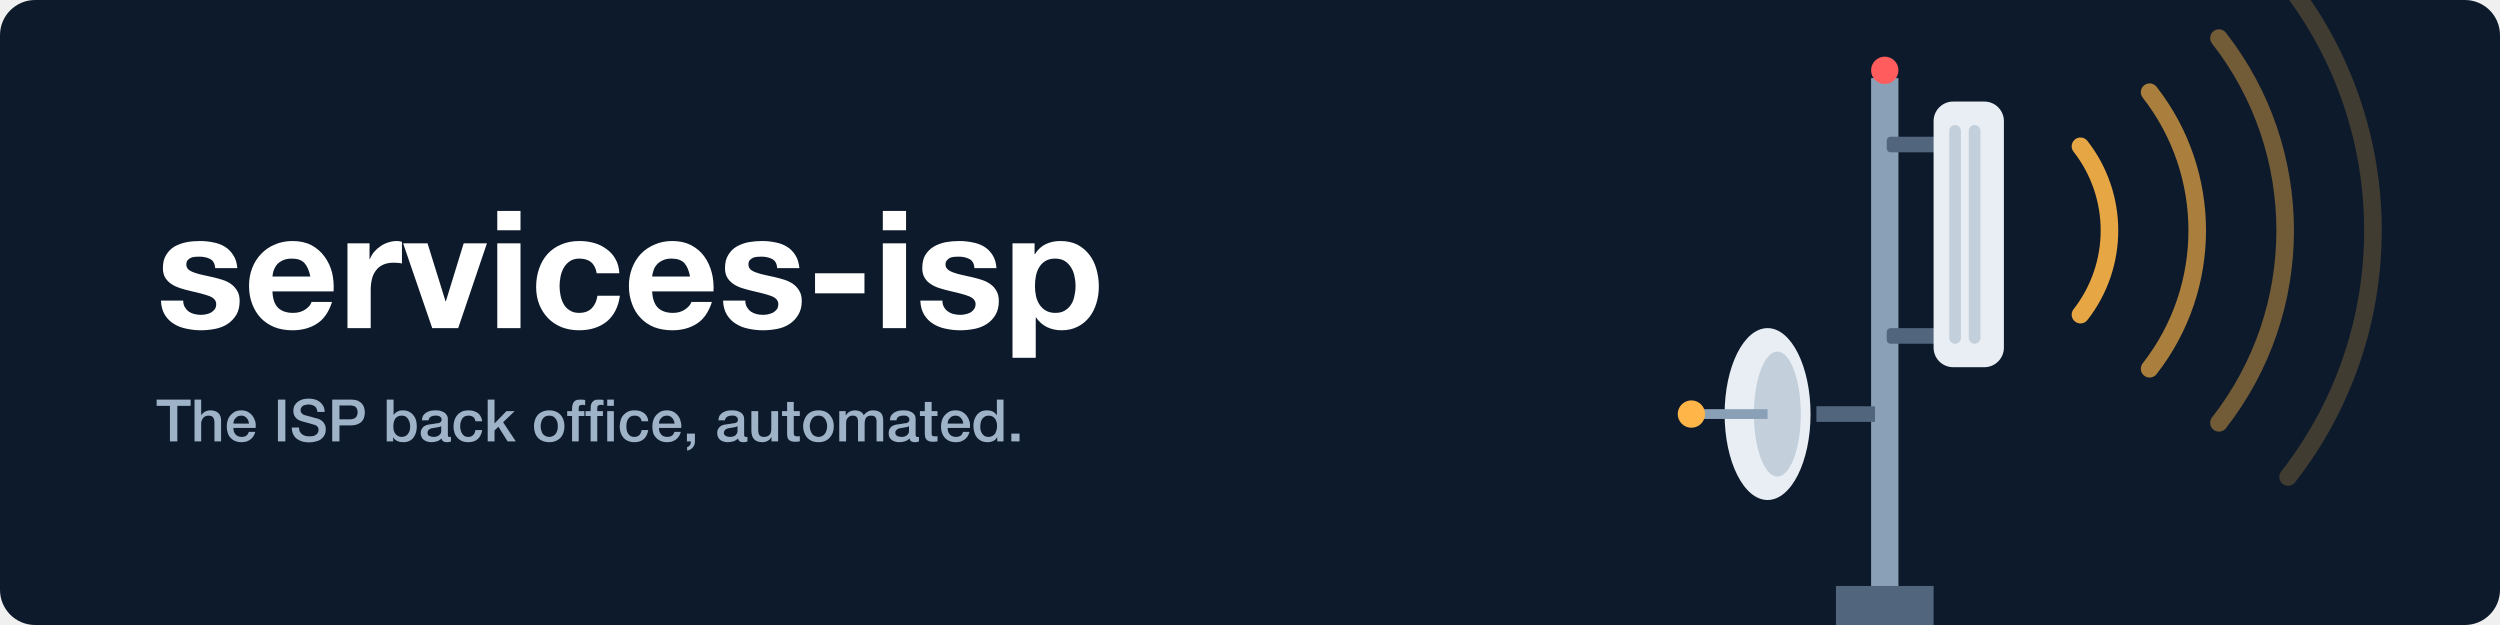
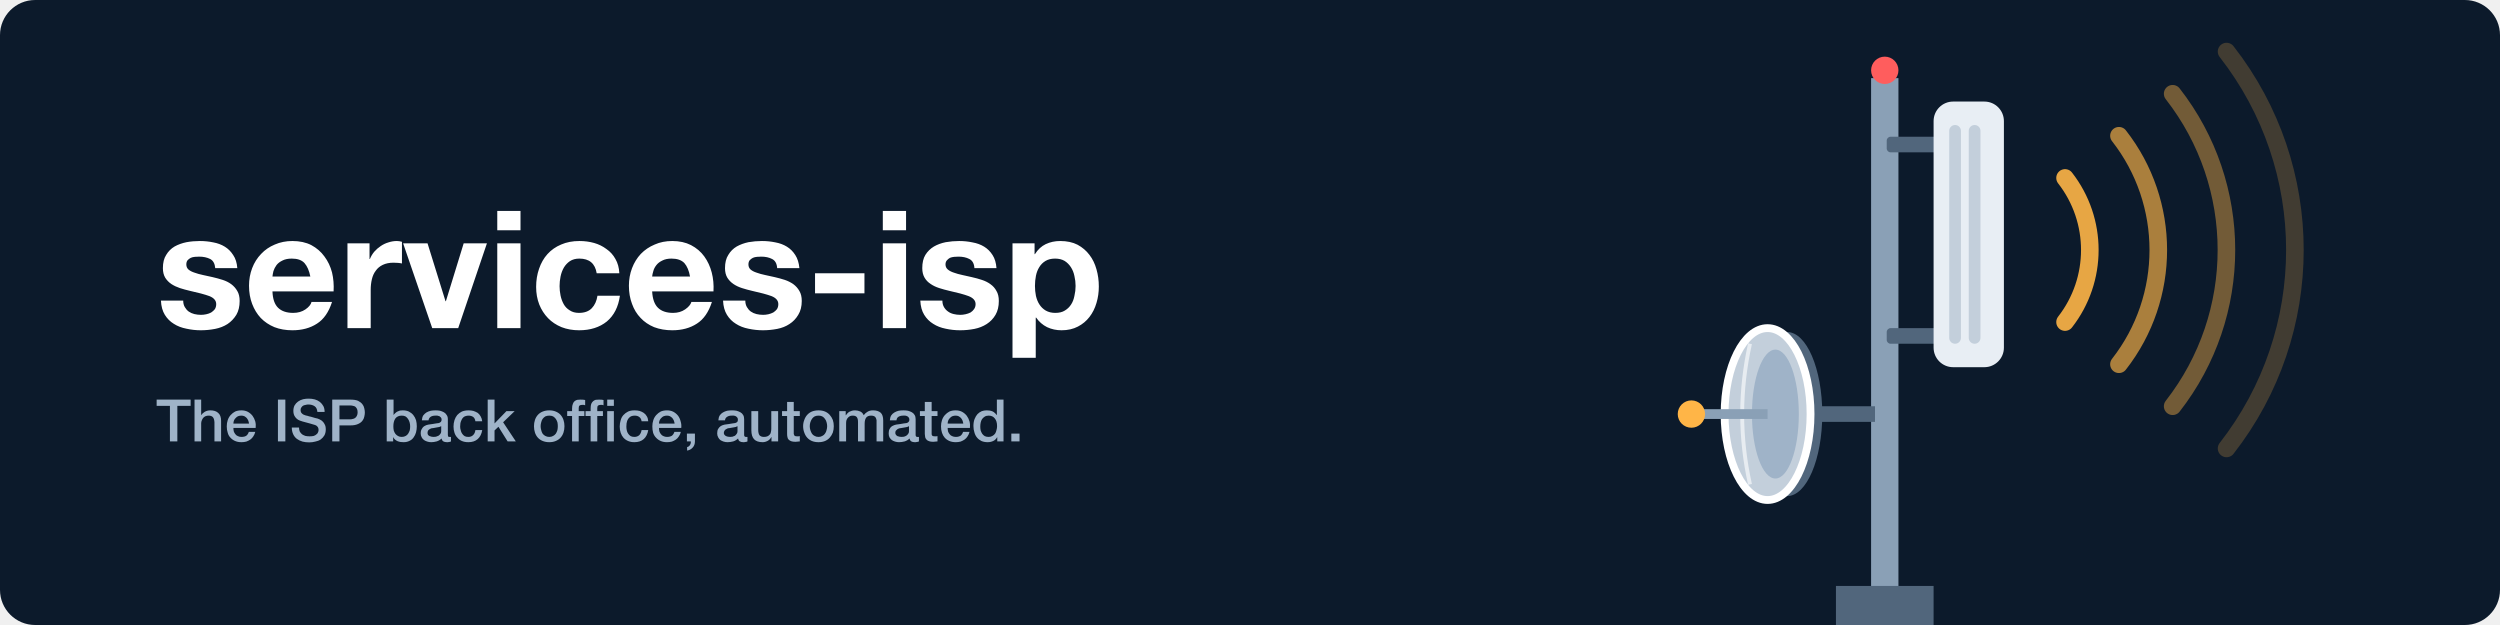
<svg xmlns="http://www.w3.org/2000/svg" viewBox="0 0 1280 320" width="1280" height="320" role="img" aria-label="services-isp: rooftop antenna">
  <rect width="1280" height="320" rx="18" fill="#0c1a2b" />
  <path fill="#fff" d="M93.8 153.9l-11.4 0q.2 4.4 2 7.3 1.8 2.9 4.6 4.6 2.8 1.8 6.5 2.5 3.6 .8 7.3 .8 3.7 0 7.3-.7 3.6-.7 6.4-2.5 2.7-1.8 4.5-4.7 1.7-2.9 1.7-7.1 0-3.1-1.2-5.1-1.2-2.1-3.1-3.5-1.9-1.4-4.4-2.2-2.5-.8-5.1-1.4-2.5-.6-5-1.1-2.4-.5-4.3-1.2-1.9-.6-3.1-1.6-1.1-1-1.1-2.6 0-1.3 .6-2.1 .7-.8 1.7-1.3 .9-.4 2.1-.5 1.2-.1 2.2-.1 3.2 0 5.6 1.2 2.3 1.2 2.6 4.7l11.3 0q-.3-4.1-2.1-6.7-1.7-2.7-4.3-4.3-2.6-1.6-5.9-2.2-3.3-.7-6.9-.7-3.5 0-6.8 .6-3.4 .7-6.1 2.2-2.7 1.6-4.3 4.3-1.7 2.6-1.7 6.8 0 2.9 1.2 4.9 1.2 1.9 3.1 3.2 2 1.3 4.4 2.1 2.5 .8 5.1 1.4 6.4 1.4 10 2.7 3.5 1.4 3.5 4.1 0 1.5-.7 2.6-.8 1-1.9 1.7-1.1 .6-2.5 .9-1.4 .3-2.7 .3-1.7 0-3.4-.4-1.6-.4-2.9-1.3-1.2-.9-2-2.3-.8-1.4-.8-3.3zm65.1-12.3l-19.4 0q.1-1.2 .5-2.8 .5-1.6 1.6-3.1 1.1-1.4 3-2.3 1.9-1 4.8-1 4.4 0 6.5 2.3 2.1 2.4 3 6.9zm-19.4 7.6l31.3 0q.3-5.1-.8-9.7-1.2-4.6-3.9-8.2-2.6-3.6-6.7-5.8-4.1-2.1-9.7-2.1-4.9 0-9 1.8-4.1 1.7-7 4.8-3 3.1-4.6 7.3-1.6 4.2-1.6 9 0 5.1 1.6 9.3 1.6 4.2 4.4 7.2 2.9 3 7 4.7 4.1 1.6 9.2 1.6 7.4 0 12.6-3.4 5.2-3.3 7.7-11.1l-10.5 0q-.5 2-3.1 3.8-2.6 1.8-6.3 1.8-5 0-7.7-2.6-2.7-2.6-2.9-8.4zm38.4-24.6l0 43.4 11.9 0 0-19.6q0-2.9 .6-5.4 .6-2.6 2-4.4 1.3-1.9 3.6-3 2.3-1.1 5.5-1.1 1.1 0 2.3 .1 1.2 .1 2 .3l0-11.1q-1.4-.4-2.6-.4-2.2 0-4.3 .7-2.1 .6-4 1.9-1.8 1.2-3.3 2.9-1.4 1.7-2.2 3.7l-.2 0 0-8zm56.7 43.4l14.7-43.4-11.9 0-9.1 29.6-.2 0-9.2-29.6-12.5 0 14.9 43.4zm31.9-50.1l0-9.9-11.9 0 0 9.9zm-11.9 6.7l0 43.4 11.9 0 0-43.4zm50.9 15.3l11.6 0q-.2-4.2-2-7.3-1.7-3.1-4.6-5.1-2.8-2.1-6.3-3.1-3.6-1-7.5-1-5.3 0-9.4 1.8-4.1 1.7-7 4.9-2.8 3.1-4.3 7.5-1.5 4.3-1.5 9.3 0 4.9 1.6 9 1.6 4 4.5 7 2.8 2.9 6.9 4.6 4.1 1.6 9 1.6 8.6 0 14.2-4.5 5.5-4.6 6.7-13.2l-11.5 0q-.6 4-2.9 6.4-2.3 2.4-6.6 2.4-2.8 0-4.7-1.3-2-1.2-3.1-3.2-1.1-2-1.6-4.4-.5-2.5-.5-4.8 0-2.4 .5-4.9 .5-2.5 1.7-4.6 1.2-2 3.1-3.3 2-1.3 4.8-1.3 7.7 0 8.9 7.5zm47.8 1.7l-19.4 0q.1-1.2 .6-2.8 .4-1.6 1.6-3.1 1.1-1.4 3-2.3 1.9-1 4.7-1 4.4 0 6.6 2.3 2.1 2.4 2.9 6.9zm-19.4 7.6l31.4 0q.3-5.1-.9-9.7-1.2-4.6-3.8-8.2-2.6-3.6-6.8-5.8-4.1-2.1-9.6-2.1-5 0-9 1.8-4.1 1.7-7.1 4.8-2.9 3.1-4.5 7.3-1.6 4.2-1.6 9 0 5.1 1.6 9.3 1.5 4.2 4.4 7.2 2.8 3 6.9 4.7 4.2 1.6 9.3 1.6 7.4 0 12.6-3.4 5.2-3.3 7.7-11.1l-10.5 0q-.6 2-3.2 3.8-2.6 1.8-6.2 1.8-5 0-7.7-2.6-2.7-2.6-3-8.4zm47.7 4.7l-11.4 0q.2 4.4 2 7.3 1.8 2.9 4.6 4.6 2.8 1.8 6.4 2.5 3.7 .8 7.4 .8 3.7 0 7.3-.7 3.6-.7 6.3-2.5 2.8-1.8 4.5-4.7 1.8-2.9 1.8-7.1 0-3.1-1.2-5.1-1.2-2.1-3.1-3.5-2-1.4-4.4-2.2-2.5-.8-5.1-1.4-2.5-.6-5-1.1-2.4-.5-4.3-1.2-1.9-.6-3.1-1.6-1.1-1-1.1-2.6 0-1.3 .6-2.1 .7-.8 1.7-1.3 .9-.4 2.1-.5 1.2-.1 2.2-.1 3.2 0 5.5 1.2 2.4 1.2 2.6 4.7l11.4 0q-.4-4.1-2.1-6.7-1.7-2.7-4.3-4.3-2.6-1.6-5.9-2.2-3.3-.7-6.9-.7-3.5 0-6.9 .6-3.3 .7-6 2.2-2.7 1.6-4.3 4.3-1.7 2.6-1.7 6.8 0 2.9 1.2 4.9 1.2 1.9 3.1 3.2 1.9 1.3 4.4 2.1 2.5 .8 5.1 1.4 6.4 1.4 10 2.7 3.5 1.4 3.5 4.1 0 1.5-.7 2.6-.8 1-1.9 1.7-1.2 .6-2.5 .9-1.4 .3-2.7 .3-1.7 0-3.4-.4-1.6-.4-2.9-1.3-1.2-.9-2-2.3-.8-1.4-.8-3.3zm35.7-14l0 10.3 25.3 0 0-10.3zm46.6-22l0-9.9-11.9 0 0 9.9zm-11.9 6.7l0 43.4 11.9 0 0-43.4zm30.5 29.3l-11.3 0q.2 4.4 2 7.3 1.8 2.9 4.6 4.6 2.8 1.8 6.4 2.5 3.6 .8 7.4 .8 3.7 0 7.3-.7 3.5-.7 6.3-2.5 2.8-1.8 4.5-4.7 1.7-2.9 1.7-7.1 0-3.1-1.2-5.1-1.1-2.1-3.1-3.5-1.9-1.4-4.4-2.2-2.4-.8-5.1-1.4-2.5-.6-4.9-1.1-2.4-.5-4.3-1.2-1.9-.6-3.1-1.6-1.2-1-1.2-2.6 0-1.3 .7-2.1 .7-.8 1.6-1.3 1-.4 2.2-.5 1.2-.1 2.2-.1 3.2 0 5.5 1.2 2.4 1.2 2.6 4.7l11.3 0q-.3-4.1-2-6.7-1.7-2.7-4.3-4.3-2.6-1.6-6-2.2-3.3-.7-6.8-.7-3.5 0-6.9 .6-3.4 .7-6 2.2-2.7 1.6-4.4 4.3-1.6 2.6-1.6 6.8 0 2.9 1.2 4.9 1.1 1.9 3.1 3.2 1.9 1.3 4.4 2.1 2.5 .8 5.1 1.4 6.4 1.4 9.9 2.7 3.6 1.4 3.6 4.1 0 1.5-.8 2.6-.7 1-1.8 1.7-1.2 .6-2.6 .9-1.4 .3-2.6 .3-1.8 0-3.4-.4-1.7-.4-2.9-1.3-1.3-.9-2.1-2.3-.8-1.4-.8-3.3zm57.8 6.3q-2.8 0-4.9-1.2-2-1.2-3.2-3.1-1.2-1.8-1.8-4.4-.5-2.5-.5-5.1 0-2.7 .5-5.2 .5-2.5 1.7-4.4 1.2-2 3.2-3.2 2-1.2 4.9-1.2 2.9 0 4.9 1.2 1.9 1.2 3.2 3.2 1.3 2 1.8 4.5 .6 2.5 .6 5.1 0 2.6-.6 5.1-.5 2.6-1.7 4.4-1.2 1.9-3.2 3.1-1.9 1.2-4.9 1.2zm-21.9-35.6l0 58.6 11.9 0 0-20.6 .2 0q2.2 3.2 5.6 4.9 3.4 1.6 7.4 1.6 4.8 0 8.4-1.9 3.5-1.8 5.9-4.9 2.4-3.1 3.6-7.2 1.2-4 1.2-8.4 0-4.6-1.2-8.8-1.2-4.3-3.6-7.4-2.4-3.2-6.1-5.2-3.7-1.9-8.9-1.9-4 0-7.4 1.6-3.3 1.6-5.5 5.1l-.2 0 0-5.5z" />
  <path fill="#9fb3c8" d="M80.2 204.6l17.4 0 0 3.2-6.8 0 0 18.2-3.8 0 0-18.2-6.8 0zm19.4 0l3.4 0 0 7.9 .1 0q.6-1 1.8-1.7 1.3-.7 2.8-.7 2.6 0 4 1.3 1.5 1.3 1.5 4l0 10.6-3.4 0 0-9.8q-.1-1.8-.8-2.6-.7-.8-2.2-.8-.9 0-1.6 .3-.7 .3-1.2 .9-.4 .5-.7 1.3-.3 .7-.3 1.5l0 9.2-3.4 0zm27.9 12.3q-.1-.8-.4-1.6-.3-.7-.8-1.3-.5-.5-1.2-.9-.7-.3-1.5-.3-.9 0-1.7 .3-.7 .3-1.2 .9-.6 .5-.9 1.3-.3 .7-.3 1.6zm-8 2.2q0 .9 .2 1.8 .3 .8 .8 1.4 .5 .7 1.3 1 .8 .4 1.8 .4 1.6 0 2.5-.6 .9-.7 1.3-2l3.3 0q-.3 1.3-1 2.3-.6 1-1.6 1.7-.9 .6-2 1-1.2 .3-2.5 .3-1.8 0-3.2-.6-1.4-.6-2.4-1.7-1-1-1.4-2.5-.5-1.5-.5-3.3 0-1.7 .5-3.2 .5-1.5 1.5-2.6 1-1.1 2.3-1.8 1.4-.6 3.2-.6 1.8 0 3.2 .7 1.5 .8 2.5 2.1 .9 1.2 1.4 2.9 .4 1.6 .2 3.3zm22.8-14.5l3.8 0 0 21.4-3.8 0zm10.8 14.3q0 1.2 .4 2.1 .5 .8 1.2 1.4 .8 .5 1.7 .8 1 .2 2.1 .2 1.3 0 2.1-.2 .9-.3 1.4-.8 .6-.4 .8-1 .3-.6 .3-1.2 0-1.2-.6-1.8-.5-.6-1.2-.8-1.1-.4-2.7-.8-1.5-.4-3.7-1-1.4-.4-2.3-.9-.9-.6-1.4-1.3-.6-.8-.8-1.6-.2-.8-.2-1.6 0-1.6 .6-2.8 .7-1.2 1.8-2 1.1-.8 2.6-1.2 1.4-.3 2.8-.3 1.7 0 3.2 .4 1.4 .4 2.6 1.3 1.1 .9 1.8 2.2 .6 1.2 .6 2.9l-3.7 0q-.2-2.1-1.4-2.9-1.3-.9-3.3-.9-.6 0-1.3 .2-.7 .1-1.3 .4-.5 .3-.9 .9-.4 .5-.4 1.3 0 1.2 .7 1.8 .7 .7 1.9 1 .1 0 .9 .2 .8 .3 1.9 .5 1 .3 2 .6 .9 .2 1.3 .3 1.1 .4 1.9 .9 .8 .6 1.3 1.3 .5 .8 .8 1.6 .2 .9 .2 1.7 0 1.8-.7 3.1-.7 1.2-1.9 2.1-1.2 .8-2.8 1.1-1.5 .4-3.1 .4-1.8 0-3.4-.4-1.7-.5-2.9-1.4-1.2-.9-1.9-2.4-.7-1.5-.7-3.4zm17-14.3l9.4 0q2.3 0 3.8 .6 1.4 .7 2.2 1.7 .8 1 1 2.1 .3 1.2 .3 2.2 0 1-.3 2.2-.2 1.1-1 2.1-.8 1-2.2 1.6-1.5 .7-3.8 .7l-5.7 0 0 8.2-3.7 0zm3.7 10.1l5.5 0q.7 0 1.3-.2 .7-.1 1.2-.5 .6-.4 .9-1.1 .4-.7 .4-1.7 0-1.1-.3-1.8-.3-.6-.8-1.1-.5-.4-1.2-.5-.7-.2-1.4-.2l-5.6 0zm24.2-10.1l3.5 0 0 7.9 0 0q.4-.6 .9-1 .5-.5 1.1-.8 .6-.3 1.3-.5 .7-.1 1.4-.1 1.8 0 3.1 .6 1.4 .7 2.3 1.8 .9 1.1 1.4 2.6 .4 1.5 .4 3.2 0 1.6-.4 3.1-.4 1.4-1.2 2.5-.8 1.2-2.1 1.8-1.3 .7-3 .7-.8 0-1.6-.1-.7-.1-1.5-.4-.7-.3-1.3-.8-.6-.5-.9-1.2l-.1 0 0 2.1-3.3 0zm12 13.7q0-1.1-.3-2.1-.3-1-.8-1.7-.5-.8-1.3-1.3-.8-.4-1.9-.4-2.2 0-3.3 1.5-1 1.5-1 4 0 1.1 .2 2.1 .3 1 .9 1.8 .6 .7 1.4 1.1 .7 .4 1.8 .4 1.2 0 2-.5 .8-.4 1.3-1.2 .5-.8 .8-1.7 .2-1 .2-2zm19.3 4.3q0 .6 .1 .8 .2 .3 .7 .3 .1 0 .3 0 .3 0 .5 0l0 2.3q-.1 .1-.4 .2-.3 0-.6 .1-.3 .1-.6 .1-.3 0-.5 0-1.1 0-1.8-.4-.7-.4-.9-1.5-1 1-2.5 1.5-1.5 .4-2.8 .4-1.1 0-2-.3-1-.3-1.7-.8-.8-.6-1.2-1.4-.5-.9-.5-2 0-1.5 .6-2.3 .5-1 1.4-1.5 .8-.5 1.9-.7 1-.2 2.1-.3 1-.2 1.8-.3 .8-.1 1.5-.2 .6-.2 1-.6 .4-.4 .4-1.1 0-.7-.3-1.1-.4-.4-.8-.7-.5-.2-1.1-.3-.5 0-1 0-1.5 0-2.4 .6-.9 .6-1.1 1.8l-3.4 0q.1-1.5 .7-2.5 .7-.9 1.6-1.5 1-.6 2.3-.9 1.2-.2 2.5-.2 1.1 0 2.2 .2 1.1 .3 2 .8 .9 .5 1.4 1.4 .6 .8 .6 2.1zm-3.4-4.4q-.8 .5-2 .6-1.1 .2-2.2 .4-.6 0-1.1 .2-.5 .2-.9 .5-.4 .3-.6 .7-.2 .5-.2 1.1 0 .6 .3 1 .3 .4 .8 .6 .5 .2 1 .3 .6 .1 1 .1 .6 0 1.2-.1 .7-.2 1.3-.5 .6-.4 1-1 .4-.5 .4-1.3zm17.5-2.5q-.2-1.5-1.1-2.2-1-.7-2.4-.7-.7 0-1.4 .2-.8 .2-1.4 .8-.6 .6-1 1.7-.5 1.1-.5 2.9 0 1 .3 1.9 .2 1 .7 1.7 .5 .8 1.3 1.3 .7 .4 1.9 .4 1.5 0 2.4-.9 1-.9 1.2-2.6l3.5 0q-.5 3-2.3 4.6-1.8 1.6-4.8 1.6-1.9 0-3.3-.6-1.4-.6-2.3-1.7-1-1-1.5-2.5-.5-1.5-.5-3.2 0-1.7 .5-3.3 .5-1.5 1.4-2.6 1-1.1 2.4-1.8 1.5-.6 3.4-.6 1.3 0 2.5 .3 1.2 .4 2.2 1 .9 .7 1.5 1.8 .6 1 .8 2.5zm6.3-11.1l3.5 0 0 12.2 6.1-6.3 4.2 0-5.9 5.7 6.5 9.8-4.2 0-4.7-7.5-2 1.9 0 5.6-3.5 0zm31.5 21.8q-1.8 0-3.3-.6-1.5-.6-2.5-1.7-1-1.1-1.5-2.6-.5-1.5-.5-3.3 0-1.7 .5-3.2 .5-1.5 1.5-2.6 1-1.1 2.5-1.7 1.5-.6 3.3-.6 1.9 0 3.3 .6 1.5 .6 2.5 1.7 1 1.1 1.5 2.6 .5 1.5 .5 3.2 0 1.8-.5 3.3-.5 1.5-1.5 2.6-1 1.1-2.5 1.7-1.4 .6-3.3 .6zm0-2.7q1.2 0 2-.5 .8-.4 1.4-1.2 .5-.8 .8-1.8 .2-1 .2-2 0-1-.2-2-.3-.9-.8-1.7-.6-.8-1.4-1.3-.8-.4-2-.4-1.1 0-2 .4-.8 .5-1.4 1.3-.5 .8-.7 1.7-.3 1-.3 2 0 1 .3 2 .2 1 .7 1.8 .6 .8 1.4 1.2 .9 .5 2 .5zm9.2-13.2l2.5 0 0-1.3q0-1.5 .4-2.4 .3-.9 .9-1.4 .6-.5 1.4-.7 .8-.1 1.6-.1 1.6 0 2.4 .2l0 2.7q-.3-.1-.7-.2-.4 0-.9 0-.7 0-1.2 .3-.5 .3-.5 1.3l0 1.6 2.9 0 0 2.5-2.9 0 0 13-3.4 0 0-13-2.5 0zm9.4 0l2.6 0 0-1.3q0-1.5 .3-2.4 .4-.9 1-1.4 .6-.5 1.3-.7 .8-.1 1.7-.1 1.6 0 2.3 .2l0 2.7q-.3-.1-.7-.2-.3 0-.8 0-.7 0-1.2 .3-.5 .3-.5 1.3l0 1.6 2.9 0 0 2.5-2.9 0 0 13-3.4 0 0-13-2.6 0zm11.1-5.9l3.4 0 0 3.2-3.4 0zm0 5.9l3.4 0 0 15.5-3.4 0zm17.6 5.2q-.2-1.5-1.2-2.2-.9-.7-2.3-.7-.7 0-1.5 .2-.7 .2-1.3 .8-.7 .6-1.1 1.7-.4 1.1-.4 2.9 0 1 .2 1.9 .2 1 .7 1.7 .5 .8 1.3 1.3 .8 .4 1.9 .4 1.5 0 2.5-.9 .9-.9 1.2-2.6l3.4 0q-.5 3-2.3 4.6-1.8 1.6-4.8 1.6-1.8 0-3.2-.6-1.4-.6-2.4-1.7-.9-1-1.4-2.5-.5-1.5-.5-3.2 0-1.7 .5-3.3 .4-1.5 1.4-2.6 1-1.1 2.4-1.8 1.4-.6 3.3-.6 1.4 0 2.6 .3 1.2 .4 2.1 1 1 .7 1.6 1.8 .6 1 .7 2.5zm16.9 1.2q-.1-.8-.4-1.6-.3-.7-.8-1.3-.5-.5-1.2-.9-.7-.3-1.5-.3-.9 0-1.7 .3-.7 .3-1.2 .9-.6 .5-.9 1.3-.3 .7-.3 1.6zm-8 2.2q0 .9 .2 1.8 .3 .8 .8 1.4 .5 .7 1.3 1 .8 .4 1.8 .4 1.5 0 2.5-.6 .9-.7 1.3-2l3.3 0q-.3 1.3-1 2.3-.6 1-1.6 1.7-.9 .6-2 1-1.2 .3-2.5 .3-1.8 0-3.2-.6-1.4-.6-2.4-1.7-1-1-1.5-2.5-.4-1.5-.4-3.3 0-1.7 .5-3.2 .5-1.5 1.5-2.6 1-1.1 2.3-1.8 1.4-.6 3.2-.6 1.8 0 3.2 .7 1.5 .8 2.5 2.1 .9 1.2 1.3 2.9 .5 1.6 .3 3.3zm14.3 2.9l4.1 0 0 4q0 1.9-1.1 3.1-1.1 1.3-2.9 1.6l0-1.8q1-.2 1.5-1.1 .5-.8 .4-1.8l-2 0zm29.3 .6q0 .6 .2 .8 .2 .3 .7 .3 .1 0 .3 0 .2 0 .5 0l0 2.3q-.2 .1-.5 .2-.2 0-.6 .1-.3 .1-.6 .1-.2 0-.5 0-1 0-1.7-.4-.7-.4-.9-1.5-1 1-2.5 1.5-1.5 .4-2.9 .4-1 0-2-.3-.9-.3-1.7-.8-.7-.6-1.1-1.4-.5-.9-.5-2 0-1.5 .5-2.3 .6-1 1.4-1.5 .9-.5 1.9-.7 1.1-.2 2.2-.3 .9-.2 1.8-.3 .8-.1 1.4-.2 .7-.2 1.1-.6 .3-.4 .3-1.1 0-.7-.3-1.1-.3-.4-.8-.7-.4-.2-1-.3-.6 0-1.1 0-1.4 0-2.3 .6-1 .6-1.1 1.8l-3.4 0q.1-1.5 .7-2.5 .6-.9 1.6-1.5 1-.6 2.2-.9 1.3-.2 2.5-.2 1.2 0 2.3 .2 1.1 .3 2 .8 .9 .5 1.4 1.4 .5 .8 .5 2.1zm-3.4-4.4q-.8 .5-1.9 .6-1.1 .2-2.3 .4-.5 0-1 .2-.5 .2-.9 .5-.4 .3-.6 .7-.3 .5-.3 1.1 0 .6 .4 1 .3 .4 .8 .6 .4 .2 1 .3 .5 .1 1 .1 .6 0 1.2-.1 .7-.2 1.3-.5 .5-.4 .9-1 .4-.5 .4-1.3zm20.8 7.8l-3.4 0 0-2.2-.1 0q-.6 1.2-1.8 1.9-1.3 .7-2.6 .7-3 0-4.4-1.5-1.4-1.5-1.4-4.6l0-9.8 3.5 0 0 9.5q0 2 .7 2.9 .8 .8 2.2 .8 1.1 0 1.8-.3 .7-.3 1.2-.9 .5-.5 .6-1.3 .2-.8 .2-1.7l0-9 3.5 0zm2-15.5l2.6 0 0-4.7 3.4 0 0 4.7 3.1 0 0 2.5-3.1 0 0 8.3q0 .6 0 .9 .1 .4 .3 .7 .1 .3 .5 .4 .3 .1 .8 .1 .4 0 .8 0 .3 0 .7-.1l0 2.7q-.6 0-1.1 .1-.6 .1-1.1 .1-1.4 0-2.2-.3-.8-.3-1.3-.8-.5-.5-.6-1.2-.2-.7-.2-1.7l0-9.2-2.6 0zm18.7 15.9q-1.9 0-3.4-.6-1.4-.6-2.4-1.7-1-1.1-1.5-2.6-.6-1.5-.6-3.3 0-1.7 .6-3.2 .5-1.5 1.5-2.6 1-1.1 2.4-1.7 1.5-.6 3.4-.6 1.8 0 3.3 .6 1.4 .6 2.4 1.7 1 1.1 1.6 2.6 .5 1.5 .5 3.2 0 1.8-.5 3.3-.6 1.5-1.6 2.6-1 1.1-2.4 1.7-1.5 .6-3.3 .6zm0-2.7q1.1 0 1.9-.5 .9-.4 1.4-1.2 .6-.8 .8-1.8 .3-1 .3-2 0-1-.3-2-.2-.9-.8-1.7-.5-.8-1.4-1.3-.8-.4-1.9-.4-1.2 0-2 .4-.9 .5-1.4 1.3-.5 .8-.8 1.7-.3 1-.3 2 0 1 .3 2 .3 1 .8 1.8 .5 .8 1.4 1.2 .8 .5 2 .5zm10.6-13.2l3.3 0 0 2.1 .1 0q.4-.5 .8-1 .5-.5 1-.8 .6-.3 1.3-.5 .7-.2 1.6-.2 1.4 0 2.7 .6 1.2 .6 1.7 1.9 .9-1.2 2-1.8 1.1-.7 2.8-.7 2.5 0 3.9 1.2 1.3 1.2 1.3 4l0 10.7-3.4 0 0-9.1q0-.9 0-1.7-.1-.7-.4-1.3-.3-.5-.8-.8-.6-.3-1.6-.3-1.7 0-2.5 1-.8 1.1-.8 3.1l0 9.1-3.4 0 0-10q0-1.6-.6-2.4-.6-.8-2.1-.8-.7 0-1.3 .2-.6 .3-1.1 .8-.5 .5-.8 1.3-.2 .7-.2 1.7l0 9.2-3.5 0zm39.1 12.1q0 .6 .2 .8 .2 .3 .6 .3 .2 0 .4 0 .2 0 .5 0l0 2.3q-.2 .1-.5 .2-.3 0-.6 .1-.3 .1-.6 .1-.3 0-.5 0-1 0-1.7-.4-.7-.4-.9-1.5-1 1-2.5 1.5-1.5 .4-2.9 .4-1 0-2-.3-1-.3-1.7-.8-.7-.6-1.2-1.4-.4-.9-.4-2 0-1.5 .5-2.3 .5-1 1.4-1.5 .9-.5 1.9-.7 1.1-.2 2.2-.3 .9-.2 1.7-.3 .9-.1 1.5-.2 .7-.2 1-.6 .4-.4 .4-1.1 0-.7-.3-1.1-.3-.4-.8-.7-.4-.2-1-.3-.6 0-1.1 0-1.4 0-2.4 .6-.9 .6-1 1.8l-3.4 0q.1-1.5 .7-2.5 .6-.9 1.6-1.5 1-.6 2.2-.9 1.2-.2 2.5-.2 1.2 0 2.3 .2 1.1 .3 2 .8 .9 .5 1.4 1.4 .5 .8 .5 2.1zm-3.4-4.4q-.8 .5-1.9 .6-1.1 .2-2.3 .4-.5 0-1 .2-.6 .2-.9 .5-.4 .3-.7 .7-.2 .5-.2 1.1 0 .6 .4 1 .3 .4 .7 .6 .5 .2 1.1 .3 .5 .1 1 .1 .5 0 1.2-.1 .7-.2 1.2-.5 .6-.4 1-1 .4-.5 .4-1.3zm5.6-7.7l2.5 0 0-4.7 3.5 0 0 4.7 3 0 0 2.5-3 0 0 8.3q0 .6 0 .9 0 .4 .2 .7 .2 .3 .5 .4 .3 .1 .9 .1 .4 0 .7 0 .4 0 .7-.1l0 2.7q-.5 0-1.1 .1-.5 .1-1.1 .1-1.3 0-2.1-.3-.9-.3-1.3-.8-.5-.5-.7-1.2-.1-.7-.2-1.7l0-9.2-2.5 0zm22.2 6.4q-.1-.8-.4-1.6-.3-.7-.8-1.3-.5-.5-1.2-.9-.7-.3-1.5-.3-.9 0-1.7 .3-.7 .3-1.2 .9-.6 .5-.9 1.3-.3 .7-.3 1.6zm-8 2.2q0 .9 .2 1.8 .3 .8 .8 1.4 .5 .7 1.3 1 .8 .4 1.9 .4 1.4 0 2.4-.6 .9-.7 1.3-2l3.3 0q-.3 1.3-1 2.3-.6 1-1.6 1.7-.9 .6-2 1-1.2 .3-2.4 .3-1.9 0-3.3-.6-1.4-.6-2.4-1.7-.9-1-1.4-2.5-.5-1.5-.5-3.3 0-1.7 .5-3.2 .5-1.5 1.5-2.6 1-1.1 2.3-1.8 1.4-.6 3.2-.6 1.8 0 3.2 .7 1.5 .8 2.5 2.1 .9 1.2 1.4 2.9 .4 1.6 .2 3.3zm28.6 6.9l-3.2 0 0-2.1-.1 0q-.7 1.3-2 1.9-1.3 .6-2.8 .6-1.8 0-3.2-.6-1.4-.7-2.3-1.8-.9-1.1-1.3-2.6-.5-1.5-.5-3.3 0-2.1 .6-3.6 .6-1.5 1.5-2.5 1-1 2.2-1.5 1.2-.4 2.5-.4 .7 0 1.4 .1 .8 .1 1.5 .4 .7 .3 1.2 .8 .6 .5 1 1.1l.1 0 0-7.9 3.4 0zm-11.9-7.6q0 1 .2 2 .3 .9 .8 1.7 .5 .7 1.3 1.2 .8 .4 2 .4 1.1 0 1.9-.5 .8-.4 1.4-1.2 .5-.8 .7-1.8 .3-1 .3-2 0-2.6-1.2-4-1.1-1.4-3.1-1.4-1.2 0-2 .5-.8 .5-1.4 1.3-.5 .8-.7 1.8-.2 1-.2 2zm15.9 3.6l4.2 0 0 4-4.2 0z" />
-   <path d="M1065.2 74.9A70 70 0 0 1 1065.2 161.1" fill="none" stroke="#ffb547" stroke-width="9" stroke-linecap="round" opacity="0.9" />
-   <path d="M1100.6 47.2A115 115 0 0 1 1100.6 188.8" fill="none" stroke="#ffb547" stroke-width="9" stroke-linecap="round" opacity="0.65" />
-   <path d="M1136.1 19.5A160 160 0 0 1 1136.1 216.5" fill="none" stroke="#ffb547" stroke-width="9" stroke-linecap="round" opacity="0.42" />
-   <path d="M1171.5 -8.2A205 205 0 0 1 1171.5 244.2" fill="none" stroke="#ffb547" stroke-width="9" stroke-linecap="round" opacity="0.22" />
+   <path d="M1057.3 91.1A60 60 0 0 1 1057.3 164.9" fill="none" stroke="#ffb547" stroke-width="9" stroke-linecap="round" opacity="0.9" />
+   <path d="M1084.9 69.5A95 95 0 0 1 1084.9 186.5" fill="none" stroke="#ffb547" stroke-width="9" stroke-linecap="round" opacity="0.65" />
+   <path d="M1112.4 48.0A130 130 0 0 1 1112.4 208.0" fill="none" stroke="#ffb547" stroke-width="9" stroke-linecap="round" opacity="0.42" />
+   <path d="M1140.0 26.4A165 165 0 0 1 1140.0 229.6" fill="none" stroke="#ffb547" stroke-width="9" stroke-linecap="round" opacity="0.22" />
  <rect x="958" y="40" width="14" height="300" fill="#8aa0b6" />
  <rect x="940" y="300" width="50" height="20" fill="#51667c" />
  <rect x="966" y="70" width="34" height="8" rx="2" fill="#51667c" />
  <rect x="966" y="168" width="34" height="8" rx="2" fill="#51667c" />
  <rect x="990" y="52" width="36" height="136" rx="10" fill="#e8eef4" />
  <rect x="998" y="64" width="6" height="112" rx="3" fill="#c3cfdb" />
  <rect x="1008" y="64" width="6" height="112" rx="3" fill="#c3cfdb" />
  <rect x="930" y="208" width="30" height="8" fill="#51667c" />
-   <ellipse cx="905" cy="212" rx="22" ry="44" fill="#e8eef4" />
-   <ellipse cx="910" cy="212" rx="12" ry="32" fill="#c3cfdb" />
+   <ellipse cx="915" cy="212" rx="18" ry="42" fill="#51667c" />
+   <ellipse cx="905" cy="212" rx="22" ry="44" fill="#c3cfdb" stroke="#ffffff" stroke-width="4" />
+   <ellipse cx="909" cy="212" rx="12" ry="33" fill="#9fb3c8" />
+   <path d="M896 176Q888 212 896 248" fill="none" stroke="#ffffff" stroke-width="2" opacity=".6" />
  <path d="M905 212L870 212" stroke="#8aa0b6" stroke-width="5" />
  <circle cx="866" cy="212" r="7" fill="#ffb547" />
  <circle cx="965" cy="36" r="7" fill="#ff5d5d" />
</svg>
